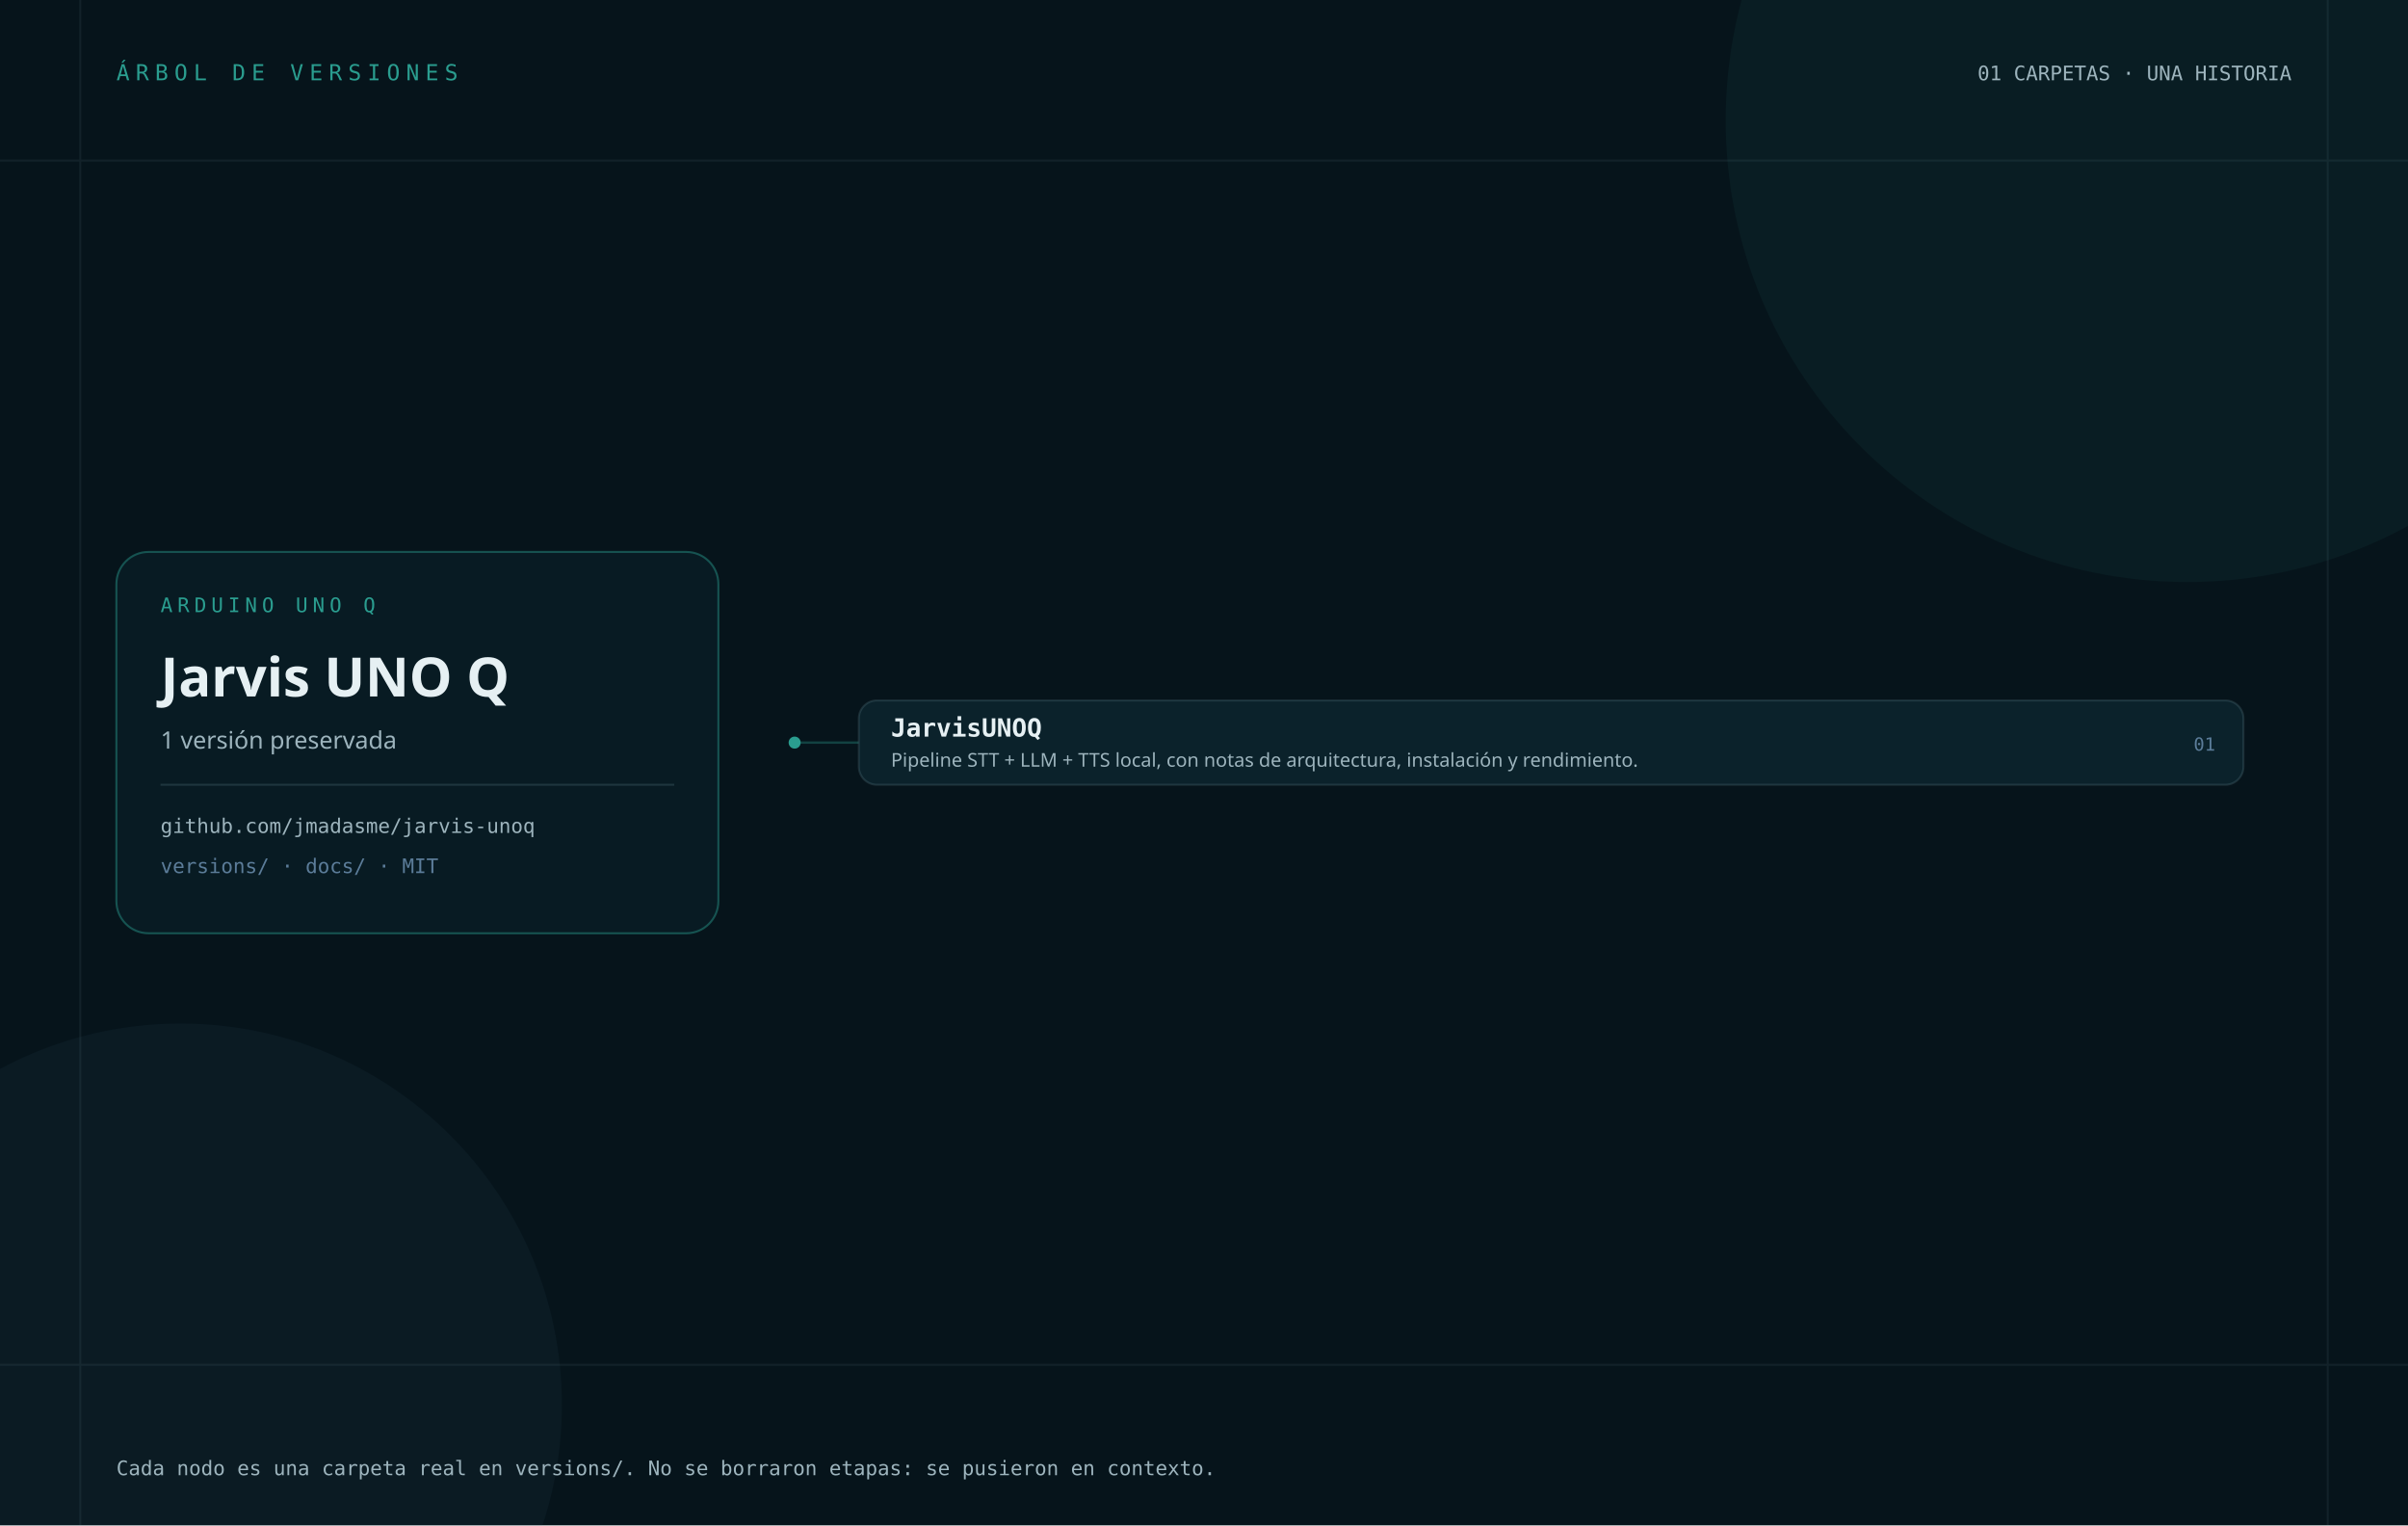
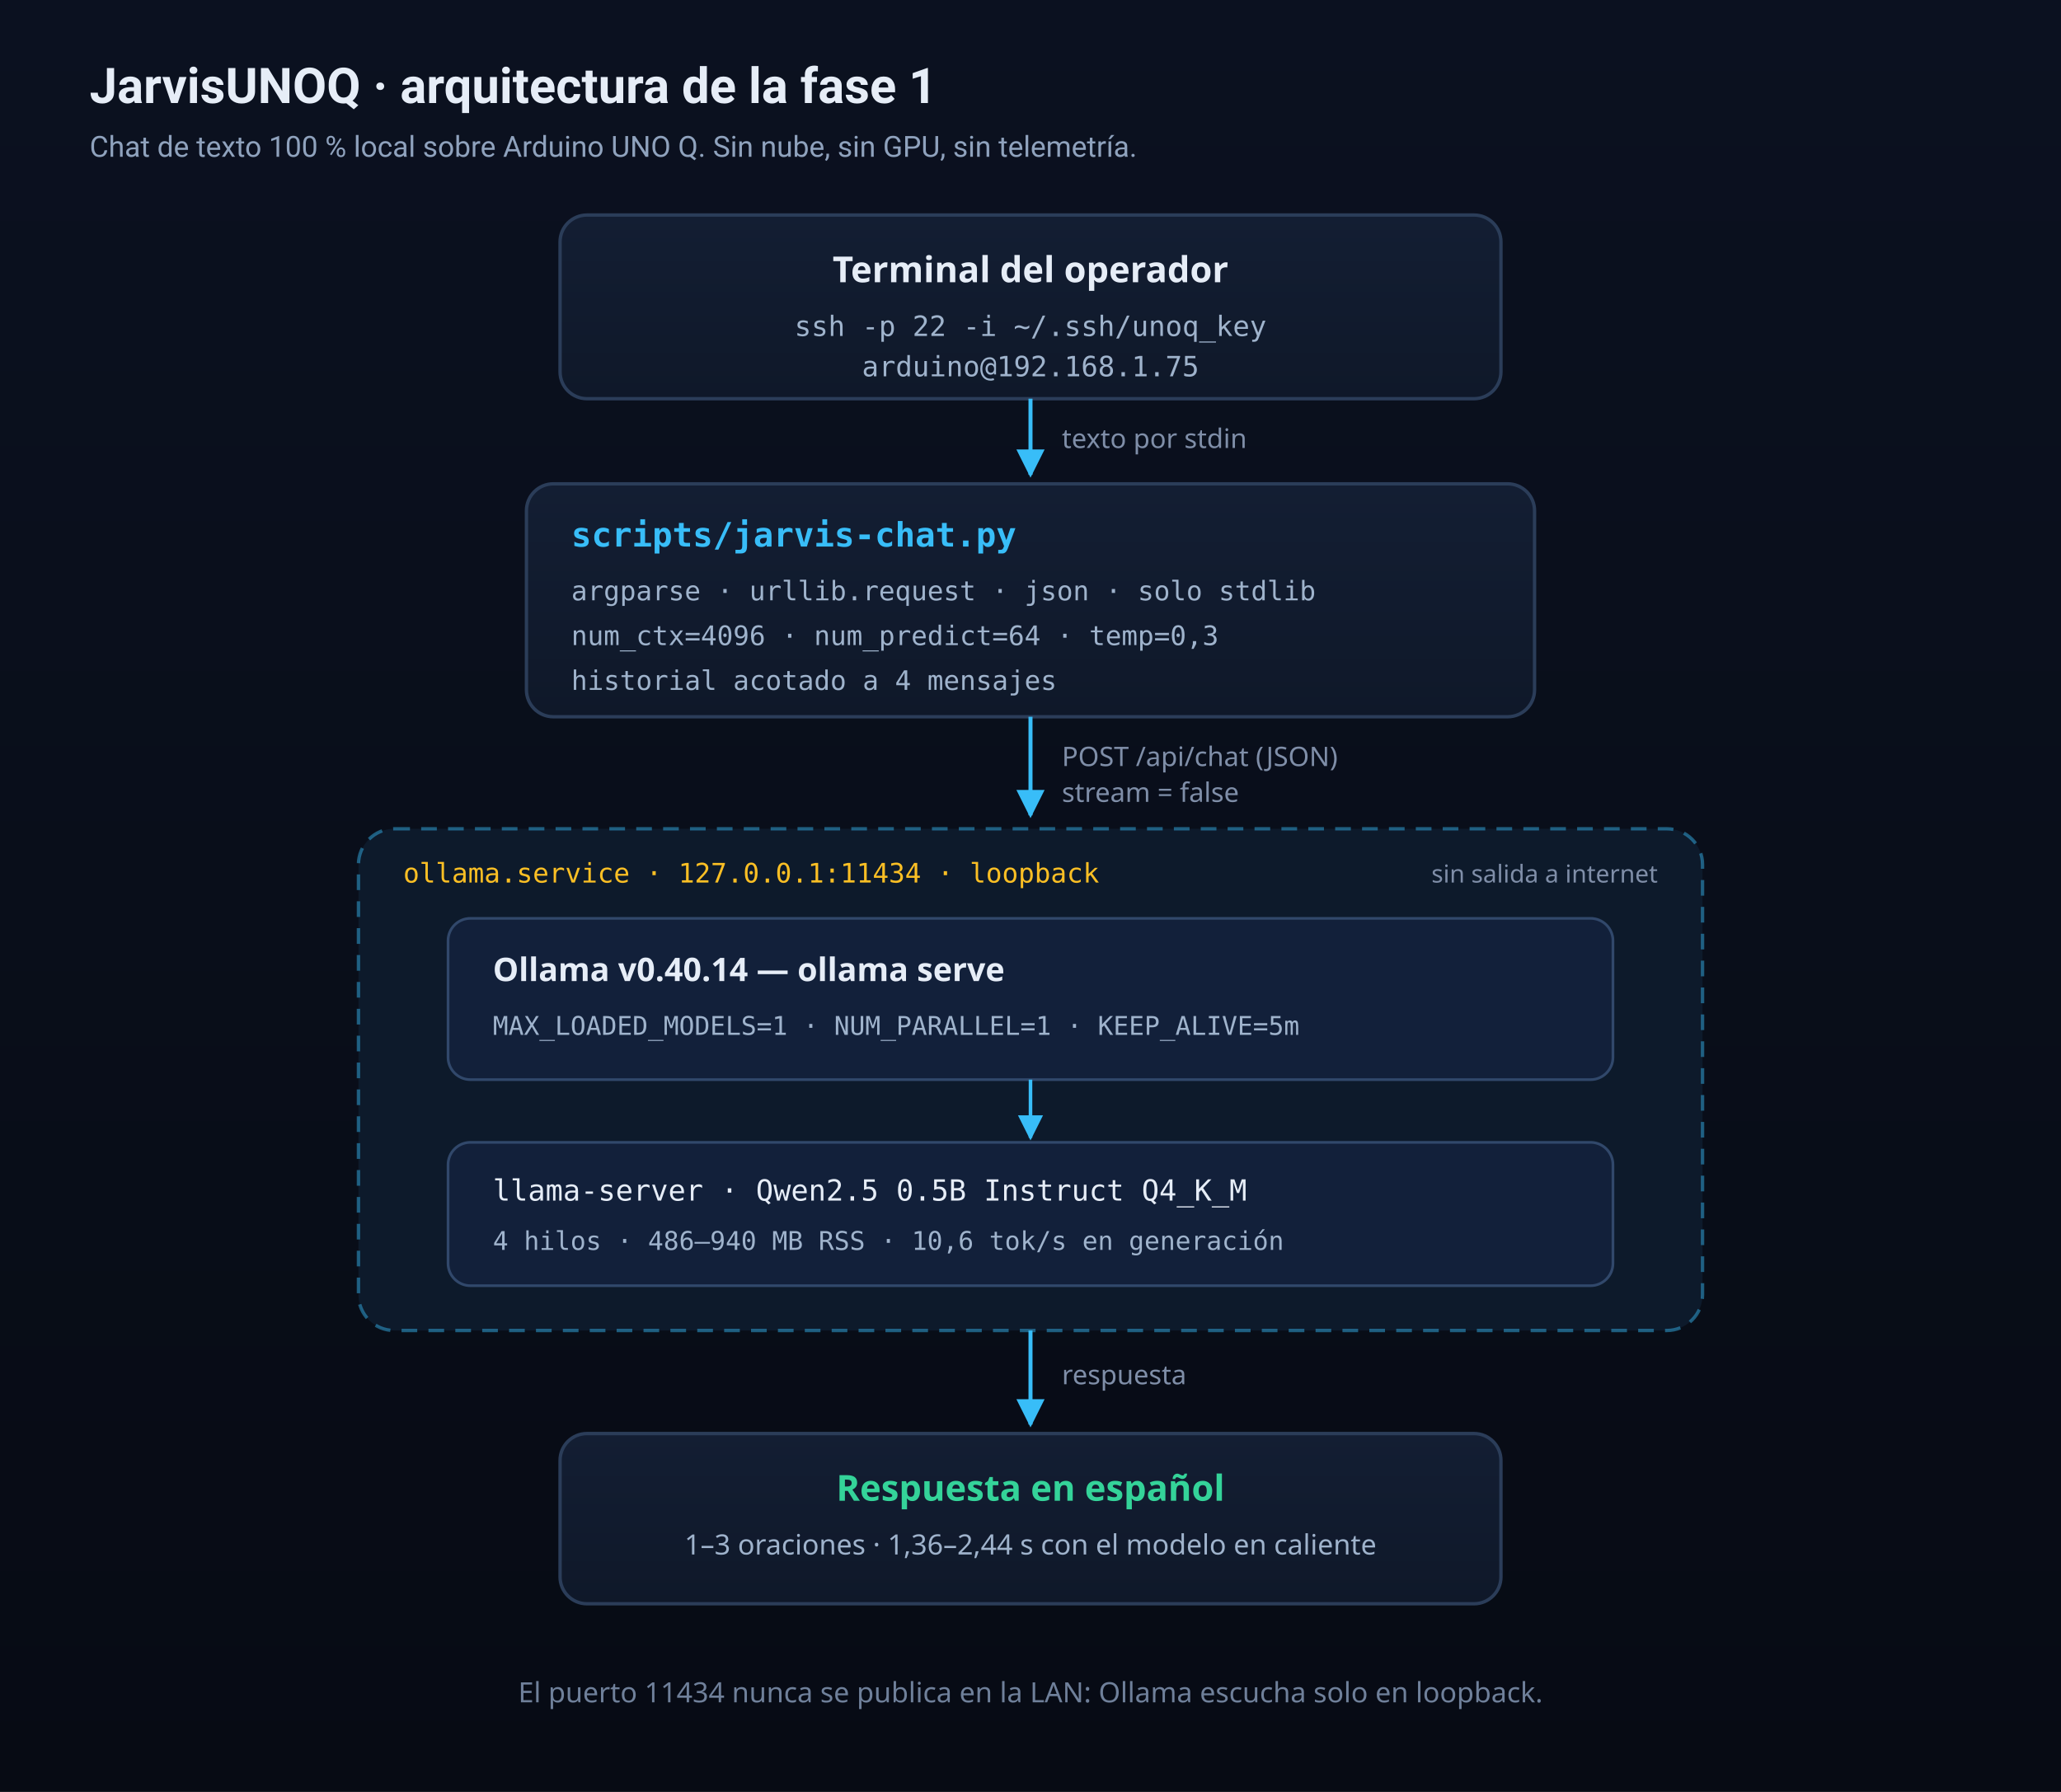
- <svg xmlns="http://www.w3.org/2000/svg" width="1200" height="760" viewBox="0 0 1200 760" role="img" aria-label="Árbol de versiones de Jarvis UNO Q">
-   <rect width="1200" height="760" fill="#06141b" />
-   <circle cx="1090" cy="60" r="230" fill="#2A9D8F" opacity=".07" />
-   <circle cx="90" cy="700" r="190" fill="#457B9D" opacity=".07" />
-   <g stroke="rgba(148, 190, 200, .16)" stroke-width="1" opacity=".5">
-     <path d="M0 80H1200M0 680H1200M40 0V760M1160 0V760" />
+ <svg xmlns="http://www.w3.org/2000/svg" viewBox="0 0 920 800" width="920" height="800" role="img" aria-labelledby="archTitle archDesc">
+   <defs>
+     <marker id="arrow" viewBox="0 0 10 10" refX="9" refY="5" markerWidth="7" markerHeight="7" orient="auto-start-reverse">
+       <path d="M 0 0 L 10 5 L 0 10 z" fill="#38bdf8" />
+     </marker>
+     <linearGradient id="bgGrad" x1="0" y1="0" x2="0" y2="1">
+       <stop offset="0%" stop-color="#0b1120" />
+       <stop offset="100%" stop-color="#070b14" />
+     </linearGradient>
+     <linearGradient id="boxGrad" x1="0" y1="0" x2="0" y2="1">
+       <stop offset="0%" stop-color="#131e33" />
+       <stop offset="100%" stop-color="#0f1829" />
+     </linearGradient>
+   </defs>
+   <rect x="0" y="0" width="920" height="800" fill="url(#bgGrad)" />
+   <g font-family="ui-sans-serif, system-ui, -apple-system, 'Segoe UI', Roboto, sans-serif">
+     <text x="40" y="46" font-size="22" font-weight="700" fill="#e6edf7">JarvisUNOQ · arquitectura de la fase 1</text>
+     <text x="40" y="70" font-size="13" fill="#8fa2bd">Chat de texto 100 % local sobre Arduino UNO Q. Sin nube, sin GPU, sin telemetría.</text>
  </g>
-   <text x="58" y="40" fill="#2A9D8F" font-family="monospace" font-size="11" letter-spacing="3">ÁRBOL DE VERSIONES</text>
-   <text x="1142" y="40" text-anchor="end" fill="#9db4bd" font-family="monospace" font-size="10">01 CARPETAS · UNA HISTORIA</text>
-   <rect x="58" y="275" width="300" height="190" rx="16" fill="#081b23" stroke="#2A9D8F" stroke-opacity=".45" />
-   <text x="80" y="305" fill="#2A9D8F" font-family="monospace" font-size="10" letter-spacing="2.4">ARDUINO UNO Q</text>
-   <text x="80" y="347" fill="#e6f0f3" font-family="sans-serif" font-size="27" font-weight="700">Jarvis UNO Q</text>
-   <text x="80" y="373" fill="#9db4bd" font-family="sans-serif" font-size="12">1 versión preservada</text>
-   <line x1="80" y1="391" x2="336" y2="391" stroke="rgba(148, 190, 200, .16)" />
-   <text x="80" y="415" fill="#9db4bd" font-family="monospace" font-size="10">github.com/jmadasme/jarvis-unoq</text>
-   <text x="80" y="435" fill="#5B7C99" font-family="monospace" font-size="10">versions/ · docs/ · MIT</text>
-   <path d="M396 370 V370 H428" fill="none" stroke="#2A9D8F" stroke-opacity=".34" stroke-width="1.2" />
-   <circle cx="396" cy="370" r="3" fill="#2A9D8F" />
-   <rect x="428" y="349" width="690" height="42" rx="9" fill="#0b222b" stroke="rgba(148, 190, 200, .16)" />
-   <text x="444" y="367" fill="#e6f0f3" font-family="monospace" font-size="12.5" font-weight="600">JarvisUNOQ</text>
-   <text x="444" y="382" fill="#9db4bd" font-family="sans-serif" font-size="9.5">Pipeline STT + LLM + TTS local, con notas de arquitectura, instalación y rendimiento.</text>
-   <text x="1104" y="374" text-anchor="end" fill="#5B7C99" font-family="monospace" font-size="9">01</text>
-   <text x="58" y="735" fill="#9db4bd" font-family="monospace" font-size="10">Cada nodo es una carpeta real en versions/. No se borraron etapas: se pusieron en contexto.</text>
+   <g>
+     <rect x="250" y="96" width="420" height="82" rx="12" fill="url(#boxGrad)" stroke="#2b3d59" stroke-width="1.5" />
+     <text x="460" y="126" text-anchor="middle" font-family="ui-sans-serif, system-ui, sans-serif" font-size="16" font-weight="600" fill="#e6edf7">Terminal del operador</text>
+     <text x="460" y="150" text-anchor="middle" font-family="ui-monospace, SFMono-Regular, Menlo, Consolas, monospace" font-size="12.5" fill="#9fb3cc">ssh -p 22 -i ~/.ssh/unoq_key</text>
+     <text x="460" y="168" text-anchor="middle" font-family="ui-monospace, SFMono-Regular, Menlo, Consolas, monospace" font-size="12.5" fill="#9fb3cc">arduino@192.168.1.75</text>
+   </g>
+   <line x1="460" y1="178" x2="460" y2="212" stroke="#38bdf8" stroke-width="1.8" marker-end="url(#arrow)" />
+   <text x="474" y="200" font-family="ui-sans-serif, system-ui, sans-serif" font-size="12" fill="#7f8ea8">texto por stdin</text>
+   <g>
+     <rect x="235" y="216" width="450" height="104" rx="12" fill="url(#boxGrad)" stroke="#2b3d59" stroke-width="1.5" />
+     <text x="255" y="244" font-family="ui-monospace, SFMono-Regular, Menlo, Consolas, monospace" font-size="15" font-weight="600" fill="#38bdf8">scripts/jarvis-chat.py</text>
+     <text x="255" y="268" font-family="ui-monospace, SFMono-Regular, Menlo, Consolas, monospace" font-size="12" fill="#9fb3cc">argparse · urllib.request · json · solo stdlib</text>
+     <text x="255" y="288" font-family="ui-monospace, SFMono-Regular, Menlo, Consolas, monospace" font-size="12" fill="#9fb3cc">num_ctx=4096 · num_predict=64 · temp=0,3</text>
+     <text x="255" y="308" font-family="ui-monospace, SFMono-Regular, Menlo, Consolas, monospace" font-size="12" fill="#9fb3cc">historial acotado a 4 mensajes</text>
+   </g>
+   <line x1="460" y1="320" x2="460" y2="364" stroke="#38bdf8" stroke-width="1.8" marker-end="url(#arrow)" />
+   <text x="474" y="342" font-family="ui-sans-serif, system-ui, sans-serif" font-size="12" fill="#7f8ea8">POST /api/chat (JSON)</text>
+   <text x="474" y="358" font-family="ui-sans-serif, system-ui, sans-serif" font-size="12" fill="#7f8ea8">stream = false</text>
+   <g>
+     <rect x="160" y="370" width="600" height="224" rx="16" fill="#0d1a2b" stroke="#38bdf8" stroke-opacity="0.45" stroke-width="1.5" stroke-dasharray="7 5" />
+     <text x="180" y="394" font-family="ui-monospace, SFMono-Regular, Menlo, Consolas, monospace" font-size="12" fill="#fbbf24">ollama.service · 127.0.0.1:11434 · loopback</text>
+     <text x="740" y="394" text-anchor="end" font-family="ui-sans-serif, system-ui, sans-serif" font-size="11" fill="#7f8ea8">sin salida a internet</text>
+   </g>
+   <g>
+     <rect x="200" y="410" width="520" height="72" rx="10" fill="#12203a" stroke="#31486b" stroke-width="1.2" />
+     <text x="220" y="438" font-family="ui-sans-serif, system-ui, sans-serif" font-size="14.5" font-weight="600" fill="#e6edf7">Ollama v0.40.14 — ollama serve</text>
+     <text x="220" y="462" font-family="ui-monospace, SFMono-Regular, Menlo, Consolas, monospace" font-size="11.5" fill="#9fb3cc">MAX_LOADED_MODELS=1 · NUM_PARALLEL=1 · KEEP_ALIVE=5m</text>
+   </g>
+   <line x1="460" y1="482" x2="460" y2="508" stroke="#38bdf8" stroke-width="1.6" marker-end="url(#arrow)" />
+   <g>
+     <rect x="200" y="510" width="520" height="64" rx="10" fill="#12203a" stroke="#31486b" stroke-width="1.2" />
+     <text x="220" y="536" font-family="ui-monospace, SFMono-Regular, Menlo, Consolas, monospace" font-size="13" fill="#e6edf7">llama-server · Qwen2.5 0.5B Instruct Q4_K_M</text>
+     <text x="220" y="558" font-family="ui-monospace, SFMono-Regular, Menlo, Consolas, monospace" font-size="11.5" fill="#9fb3cc">4 hilos · 486–940 MB RSS · 10,6 tok/s en generación</text>
+   </g>
+   <line x1="460" y1="594" x2="460" y2="636" stroke="#38bdf8" stroke-width="1.8" marker-end="url(#arrow)" />
+   <text x="474" y="618" font-family="ui-sans-serif, system-ui, sans-serif" font-size="12" fill="#7f8ea8">respuesta</text>
+   <g>
+     <rect x="250" y="640" width="420" height="76" rx="12" fill="url(#boxGrad)" stroke="#2b3d59" stroke-width="1.5" />
+     <text x="460" y="670" text-anchor="middle" font-family="ui-sans-serif, system-ui, sans-serif" font-size="16" font-weight="600" fill="#34d399">Respuesta en español</text>
+     <text x="460" y="694" text-anchor="middle" font-family="ui-sans-serif, system-ui, sans-serif" font-size="12.5" fill="#9fb3cc">1–3 oraciones · 1,36–2,44 s con el modelo en caliente</text>
+   </g>
+   <text x="460" y="760" text-anchor="middle" font-family="ui-sans-serif, system-ui, sans-serif" font-size="12.5" fill="#6f809a">El puerto 11434 nunca se publica en la LAN: Ollama escucha solo en loopback.</text>
</svg>
